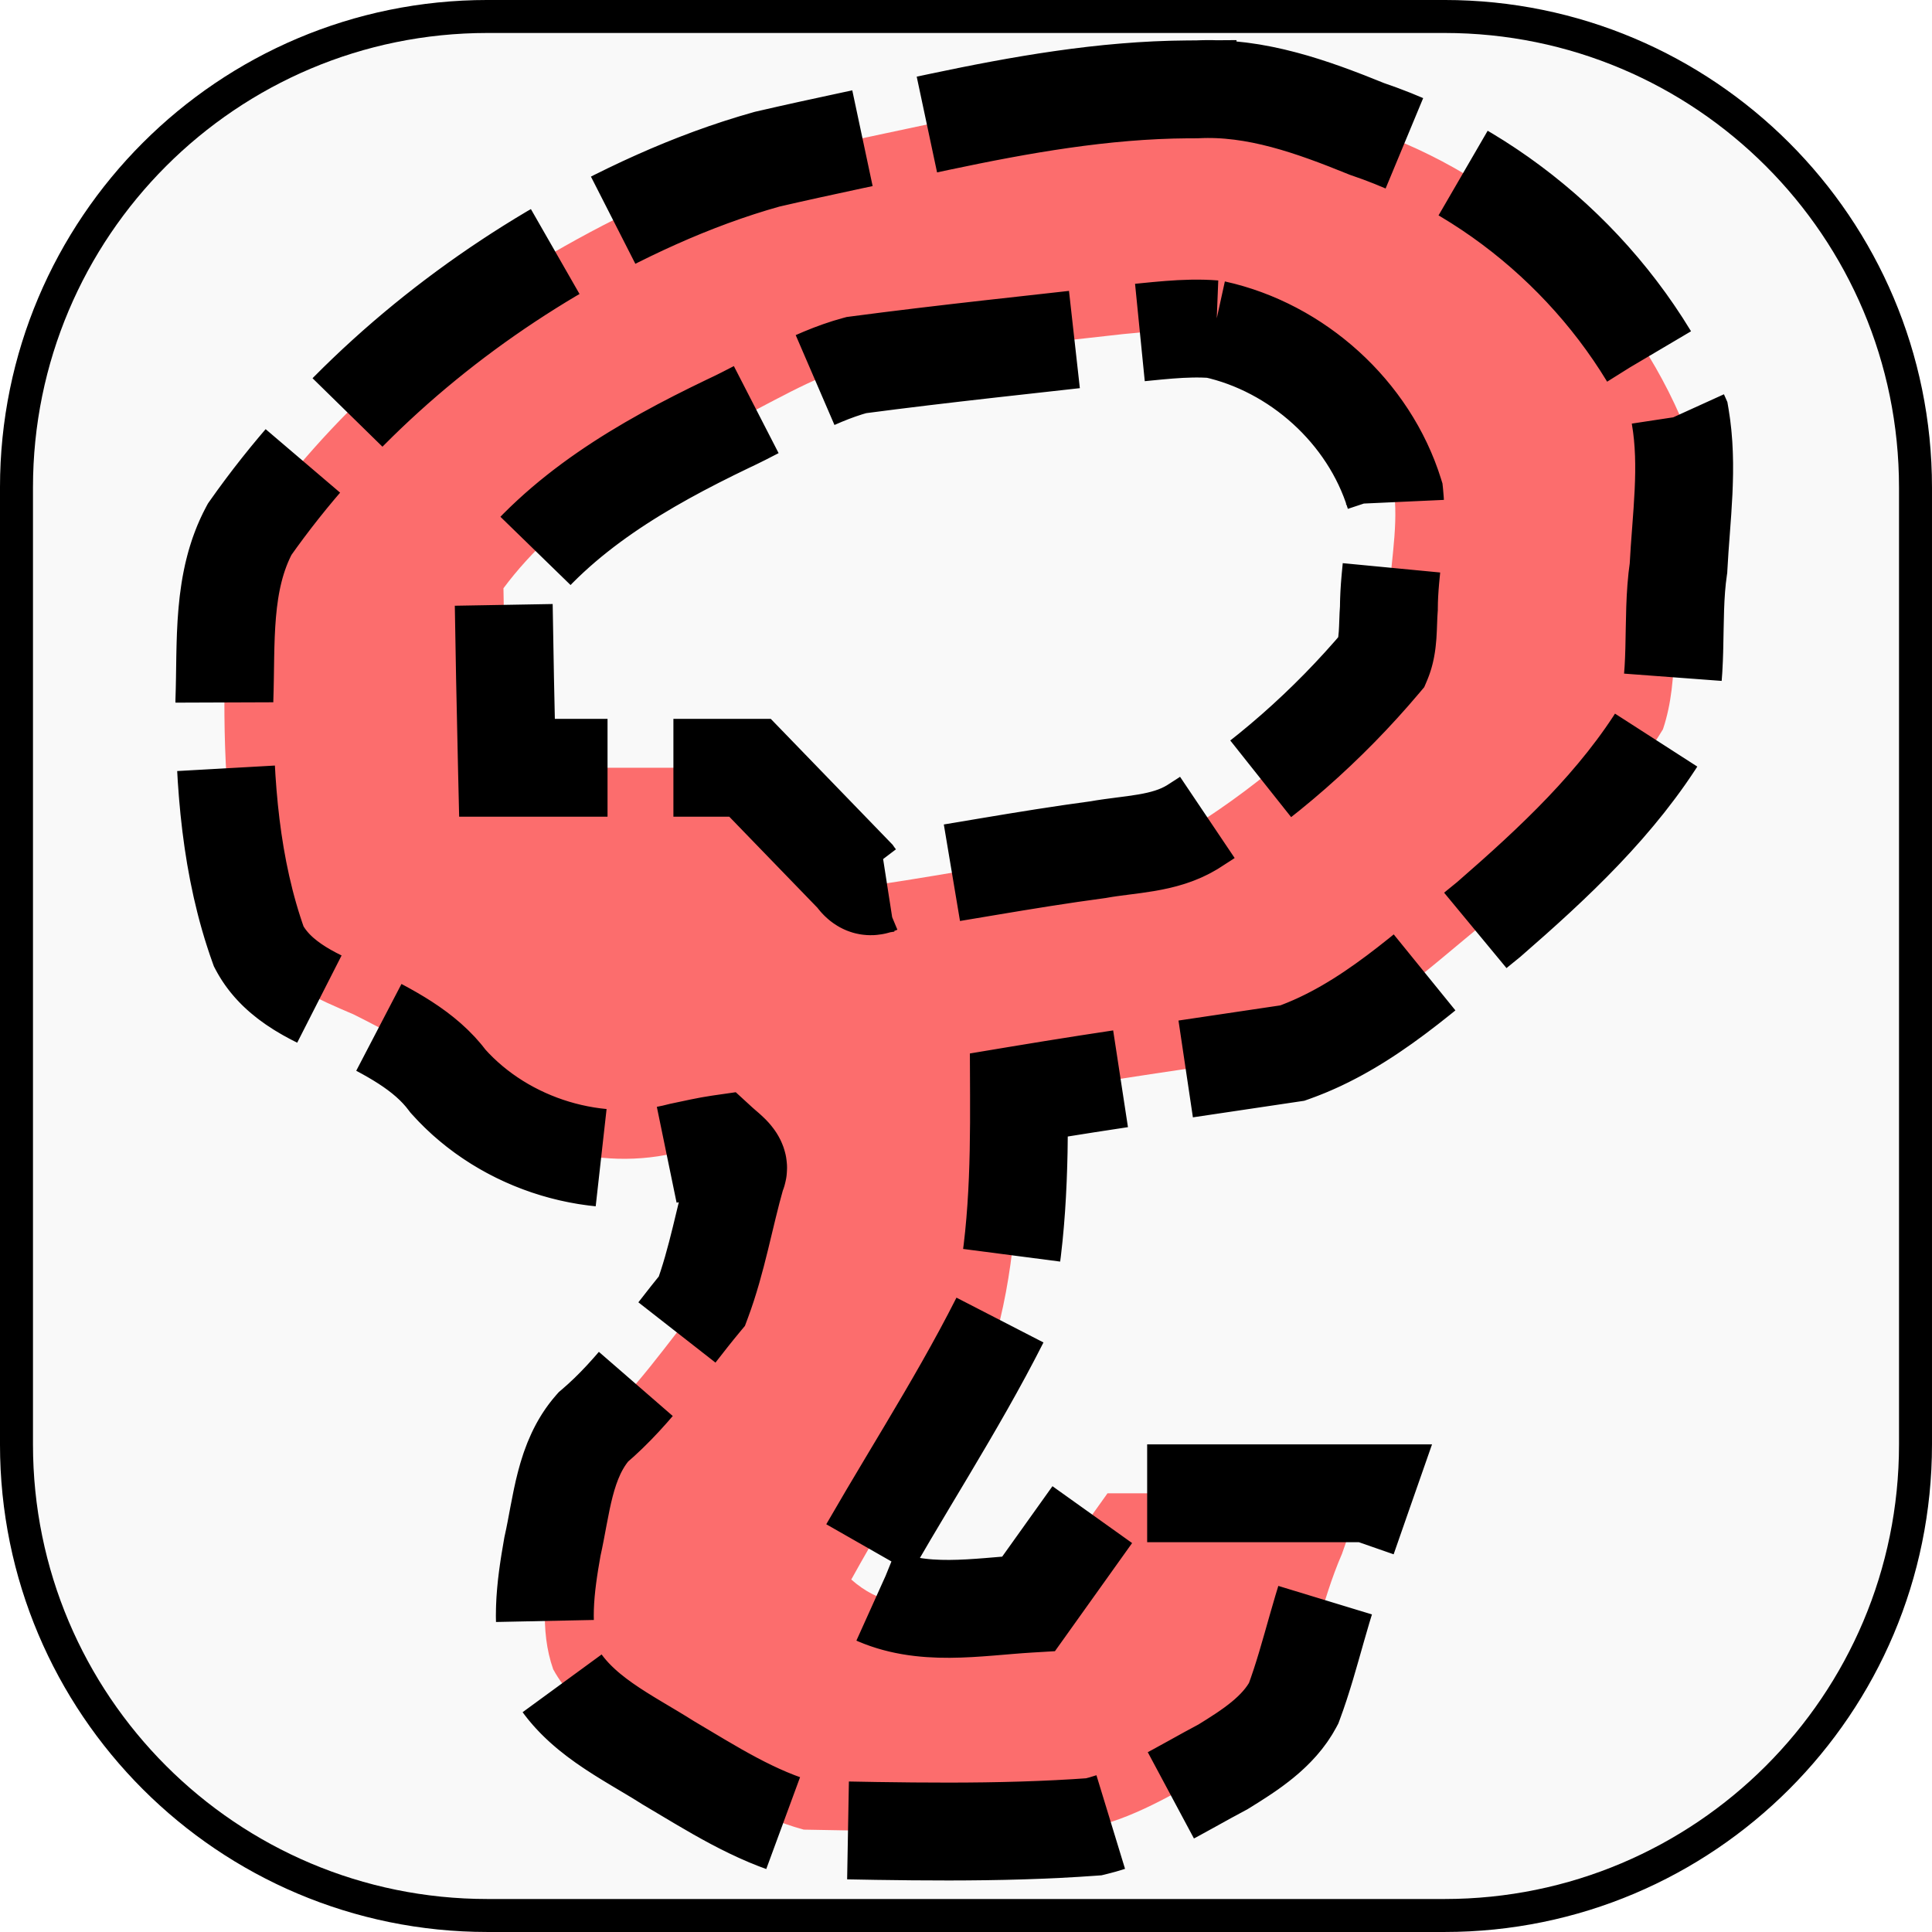
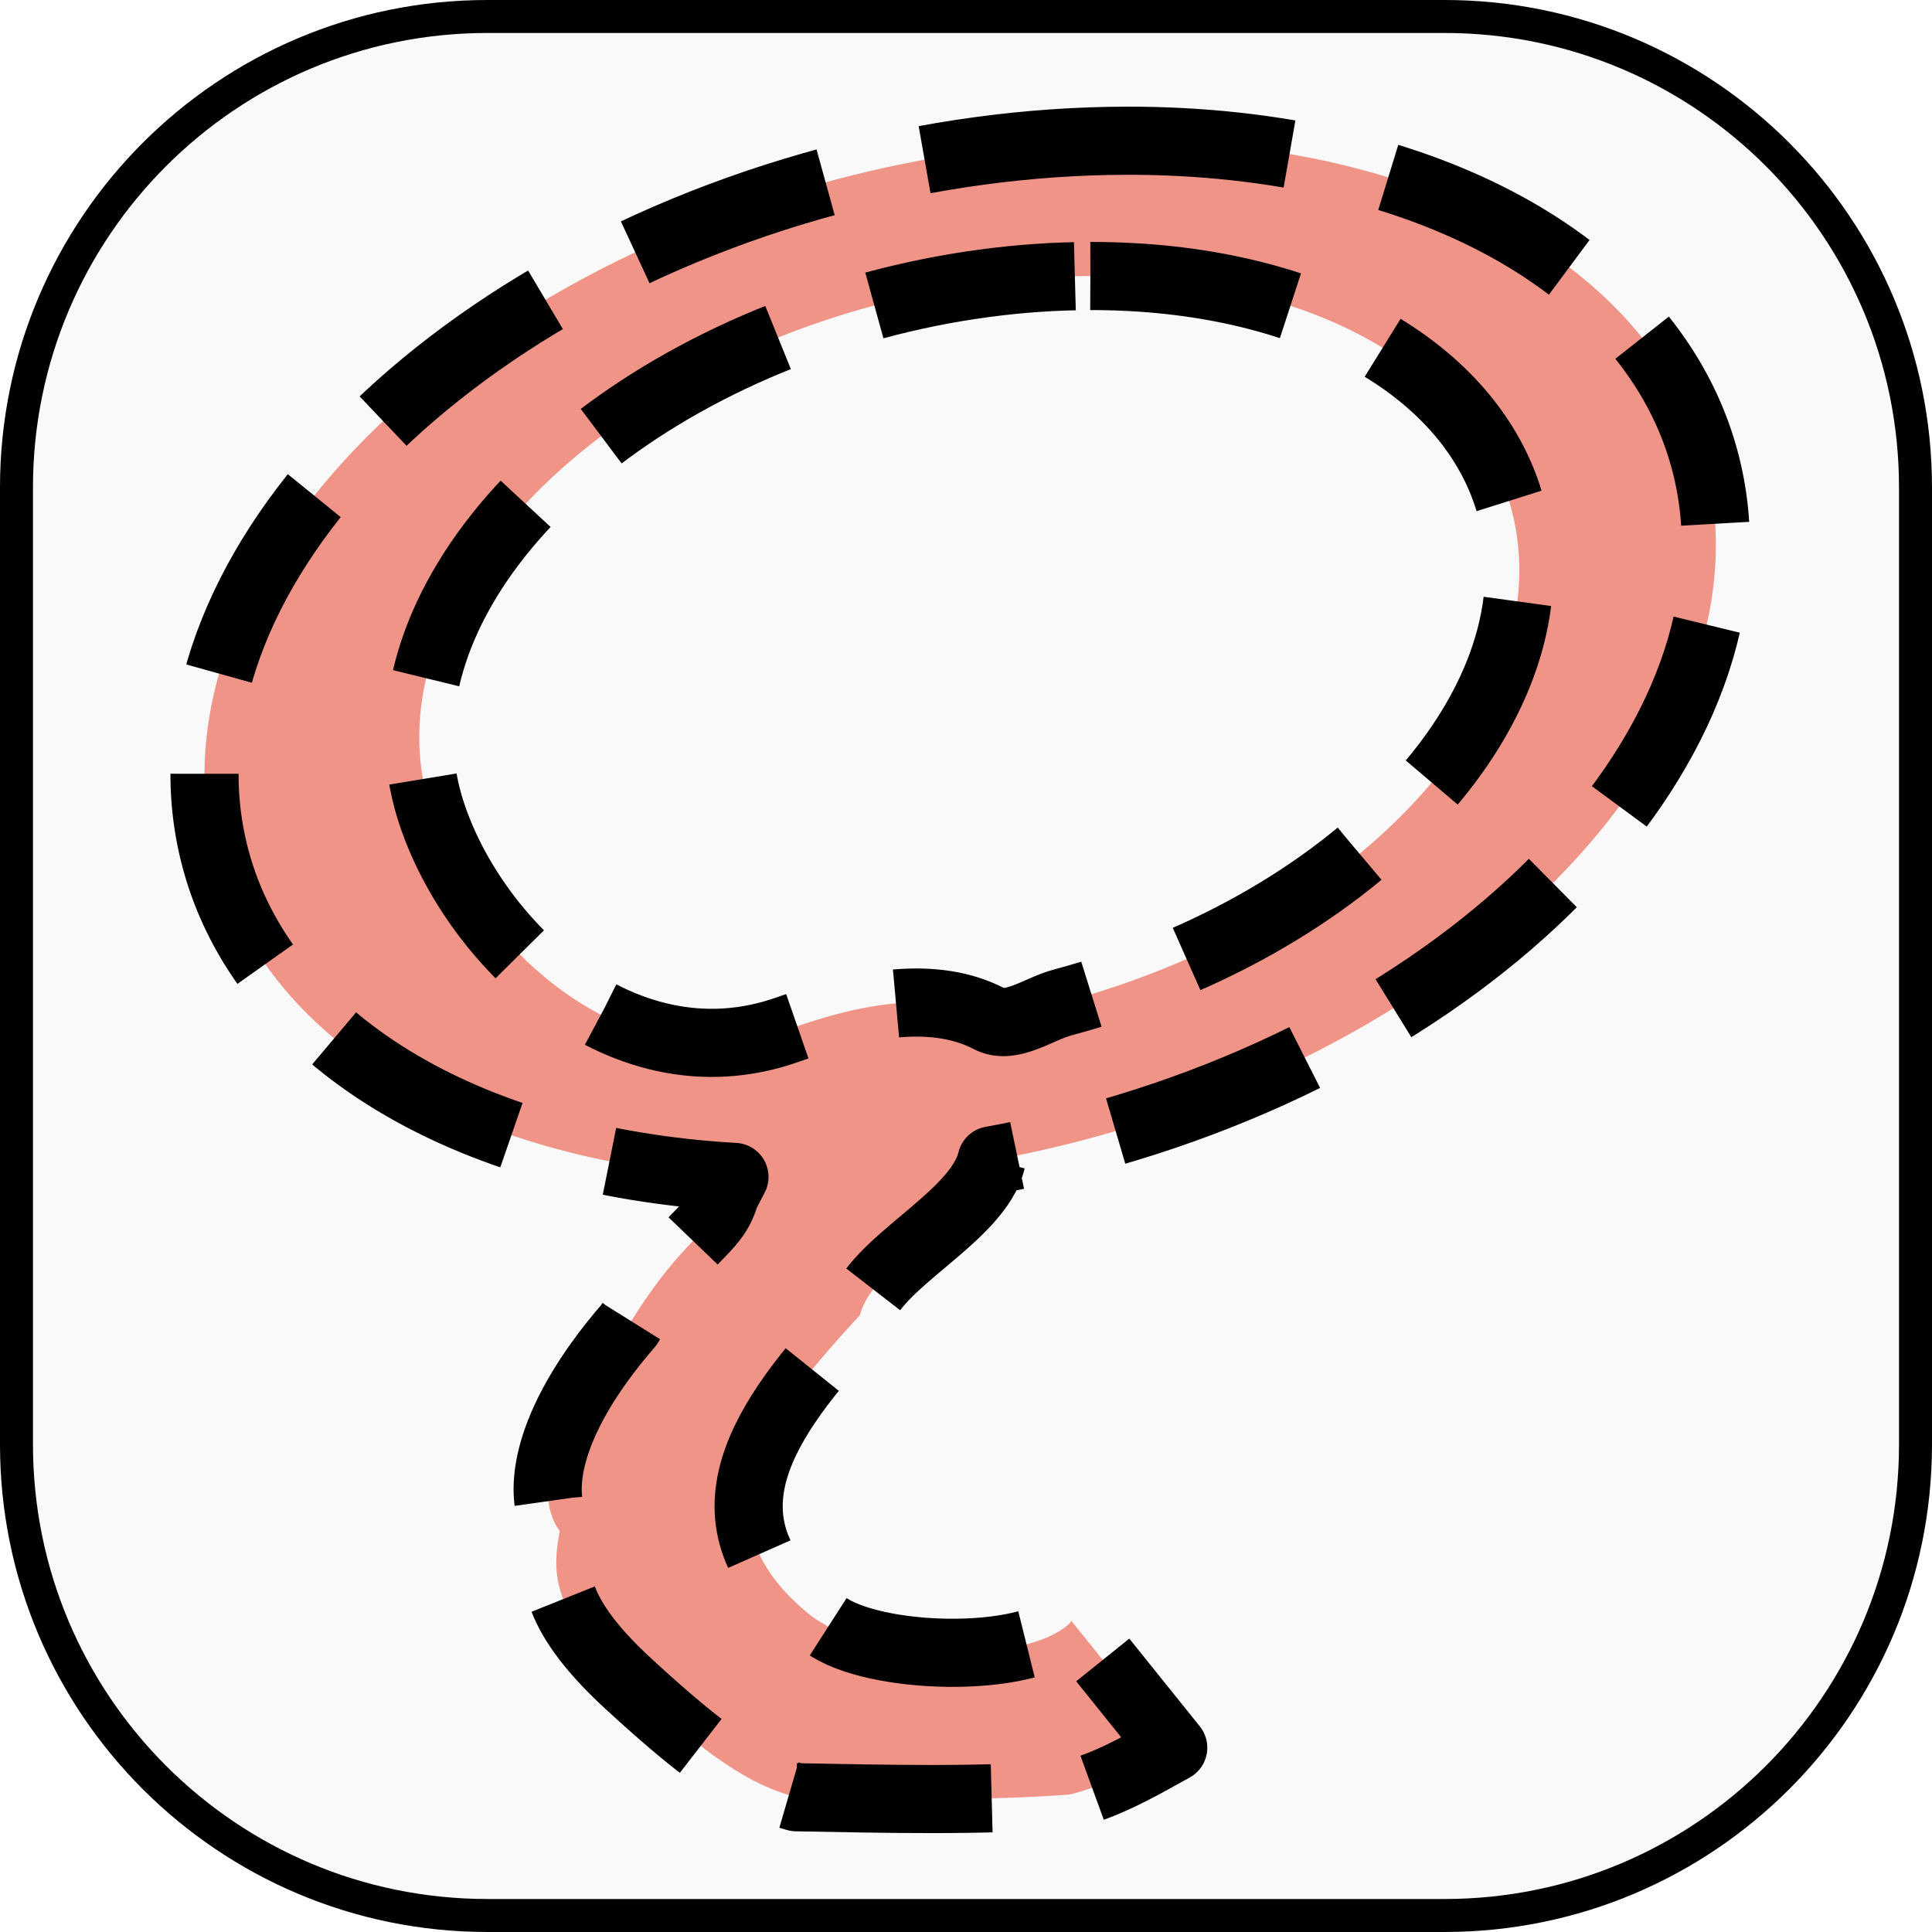
- <svg xmlns="http://www.w3.org/2000/svg" width="128mm" height="128mm" viewBox="0 0 128 128" version="1.1" id="svg18" xml:space="preserve">
-   <defs id="defs12" />
+ <svg xmlns="http://www.w3.org/2000/svg" xmlns:xlink="http://www.w3.org/1999/xlink" width="128mm" height="128mm" viewBox="0 0 128 128" version="1.1" id="svg18" xml:space="preserve">
+   <defs id="defs12">
+     <pattern xlink:href="#Strips4_1-0" preserveAspectRatio="xMidYMid" id="pattern2-7" patternTransform="matrix(4.242641,4.242641,-4.242641,4.242641,83.81338,-168.047)" x="0" y="0" />
+     <pattern patternUnits="userSpaceOnUse" width="1.25" height="1" patternTransform="translate(0,0) scale(2,2)" preserveAspectRatio="xMidYMid" id="Strips4_1-0" style="fill:#c5b5b3">
+       <rect style="stroke:none" x="0" y="-0.5" width="1" height="2" id="rect203-9" />
+     </pattern>
+   </defs>
  <g id="layer1" transform="translate(-50.69398,-64.30112)">
    <rect style="fill:#f9f9f9;fill-rule:evenodd;stroke:#000000;stroke-width:2.185;stroke-dasharray:none;stroke-dashoffset:0;-inkscape-stroke:none" id="rect2" width="125.815" height="125.815" x="51.786" y="65.393" ry="31.208" />
-     <path id="path1" style="opacity:1;fill:#ff0000;fill-opacity:0.561;fill-rule:evenodd;stroke:#000000;stroke-width:6.484;stroke-dasharray:17.458, 4.364;stroke-dashoffset:0" d="m 129.373,70.223 c -5.571,0.037 -11.071,1.016 -16.504,2.165 -3.784,0.813 -7.583,1.589 -11.354,2.461 -5.022,1.405 -9.779,3.65 -14.282,6.259 -7.811,4.638 -14.767,10.819 -19.999,18.258 -1.872,3.468 -1.535,7.531 -1.674,11.333 -0.006,5.501 0.404,11.111 2.28,16.319 1.264,2.41 3.927,3.48 6.289,4.494 2.278,1.153 4.715,2.341 6.261,4.438 3.771,4.22 9.96,6.088 15.426,4.642 0.853,-0.176 1.701,-0.377 2.564,-0.501 0.567,0.52 1.554,1.146 1.101,2.048 -0.791,2.779 -1.268,5.652 -2.278,8.356 -2.35,2.829 -4.385,5.964 -7.212,8.358 -1.922,2.176 -2.085,5.215 -2.698,7.919 -0.472,2.662 -0.866,5.514 0.051,8.123 1.628,2.994 4.874,4.447 7.622,6.195 2.87,1.694 5.729,3.553 8.979,4.429 6.407,0.118 12.835,0.282 19.228,-0.188 3.083,-0.74 5.77,-2.509 8.543,-3.969 1.779,-1.096 3.682,-2.303 4.681,-4.201 1.221,-3.263 1.82,-6.719 3.211,-9.925 0.465,-1.334 0.928,-2.668 1.394,-4.001 -5.644,-10e-6 -11.288,0 -16.932,0 -1.741,2.439 -3.482,4.879 -5.223,7.318 -3.432,0.205 -7.095,0.91 -10.336,-0.627 -0.513,-0.262 -0.987,-0.596 -1.418,-0.977 3.196,-5.783 6.873,-11.296 9.854,-17.195 1.168,-4.876 1.279,-9.922 1.258,-14.914 6.026,-1.005 12.076,-1.862 18.115,-2.771 5.033,-1.778 8.935,-5.573 13.009,-8.854 4.299,-3.738 8.556,-7.691 11.54,-12.597 1.156,-3.446 0.505,-7.138 1.028,-10.68 0.171,-3.343 0.687,-6.728 0.113,-10.058 -3.881,-8.855 -11.591,-15.939 -20.752,-19.036 -3.59,-1.459 -7.362,-2.829 -11.301,-2.622 -0.195,7.69e-4 -0.39,0.002 -0.584,0.002 z m 1.775,15.891 c 5.484,1.206 10.242,5.484 11.923,10.879 0.271,2.543 -0.355,5.069 -0.36,7.612 -0.093,1.165 0.013,2.416 -0.45,3.504 -3.594,4.262 -7.849,8.022 -12.582,10.998 -1.878,1.14 -4.134,1.106 -6.231,1.486 -4.87,0.648 -9.692,1.582 -14.549,2.313 -0.687,0.287 -1.184,0.003 -1.582,-0.576 -2.311,-2.387 -4.62,-4.775 -6.932,-7.162 -5.368,0 -10.736,0 -16.104,0 -0.093,-3.964 -0.17,-7.928 -0.232,-11.893 3.754,-5.03 9.289,-8.22 14.849,-10.89 2.826,-1.315 5.493,-3.077 8.525,-3.895 5.883,-0.779 11.796,-1.386 17.702,-2.057 1.998,-0.17 4.022,-0.479 6.024,-0.319 z" />
+     <path id="path1" style="opacity:1;fill:#f09488;fill-opacity:1;fill-rule:evenodd;stroke:#000000;stroke-width:4.514;stroke-linecap:butt;stroke-linejoin:round;stroke-dasharray:13.457, 6.728;stroke-dashoffset:0;paint-order:fill markers stroke" d="m 125.33,73.625 c -6.412,0.009 -13.047,0.907 -19.525,2.642 -27.244,7.3 -45.522,27.427 -40.826,44.955 3.189,11.902 16.46,20.03 34.375,21.054 -0.271,0.523 -0.503,0.955 -0.616,1.179 -0.744,2.615 -2.558,2.42 -6.393,8.649 -5.769,6.659 -6.145,11.56 -4.565,13.626 -0.444,2.505 -0.815,5.19 4.554,10.13 5.368,4.94 8.059,6.689 11.117,7.513 6.03,0.111 12.079,0.265 18.096,-0.177 2.469,-0.593 4.668,-1.887 6.877,-3.106 l -6.748,-8.4 c -0.035,0.054 -0.071,0.106 -0.106,0.156 -2.908,2.764 -13.047,2.424 -16.208,0.092 -0.483,-0.246 -0.929,-0.561 -1.335,-0.919 -7.761,-6.579 -1.869,-13.607 3.645,-19.594 0.83,-3.463 7.787,-6.405 8.715,-10.246 2.154,-0.388 4.301,-0.869 6.425,-1.438 27.244,-7.3 45.522,-27.427 40.826,-44.955 -3.439,-12.837 -18.559,-21.189 -38.308,-21.162 z m -2.396,8.963 c 14.376,-0.02 25.381,6.06 27.885,15.404 3.418,12.759 -9.886,27.409 -29.717,32.723 -1.631,0.437 -3.415,1.838 -4.864,1.083 -3.546,-1.848 -8.247,-1.114 -13.288,0.692 -11.431,4.096 -21.613,-6.553 -23.945,-15.255 -3.419,-12.759 9.886,-27.409 29.717,-32.723 4.715,-1.264 9.545,-1.917 14.212,-1.923 z" />
  </g>
</svg>
